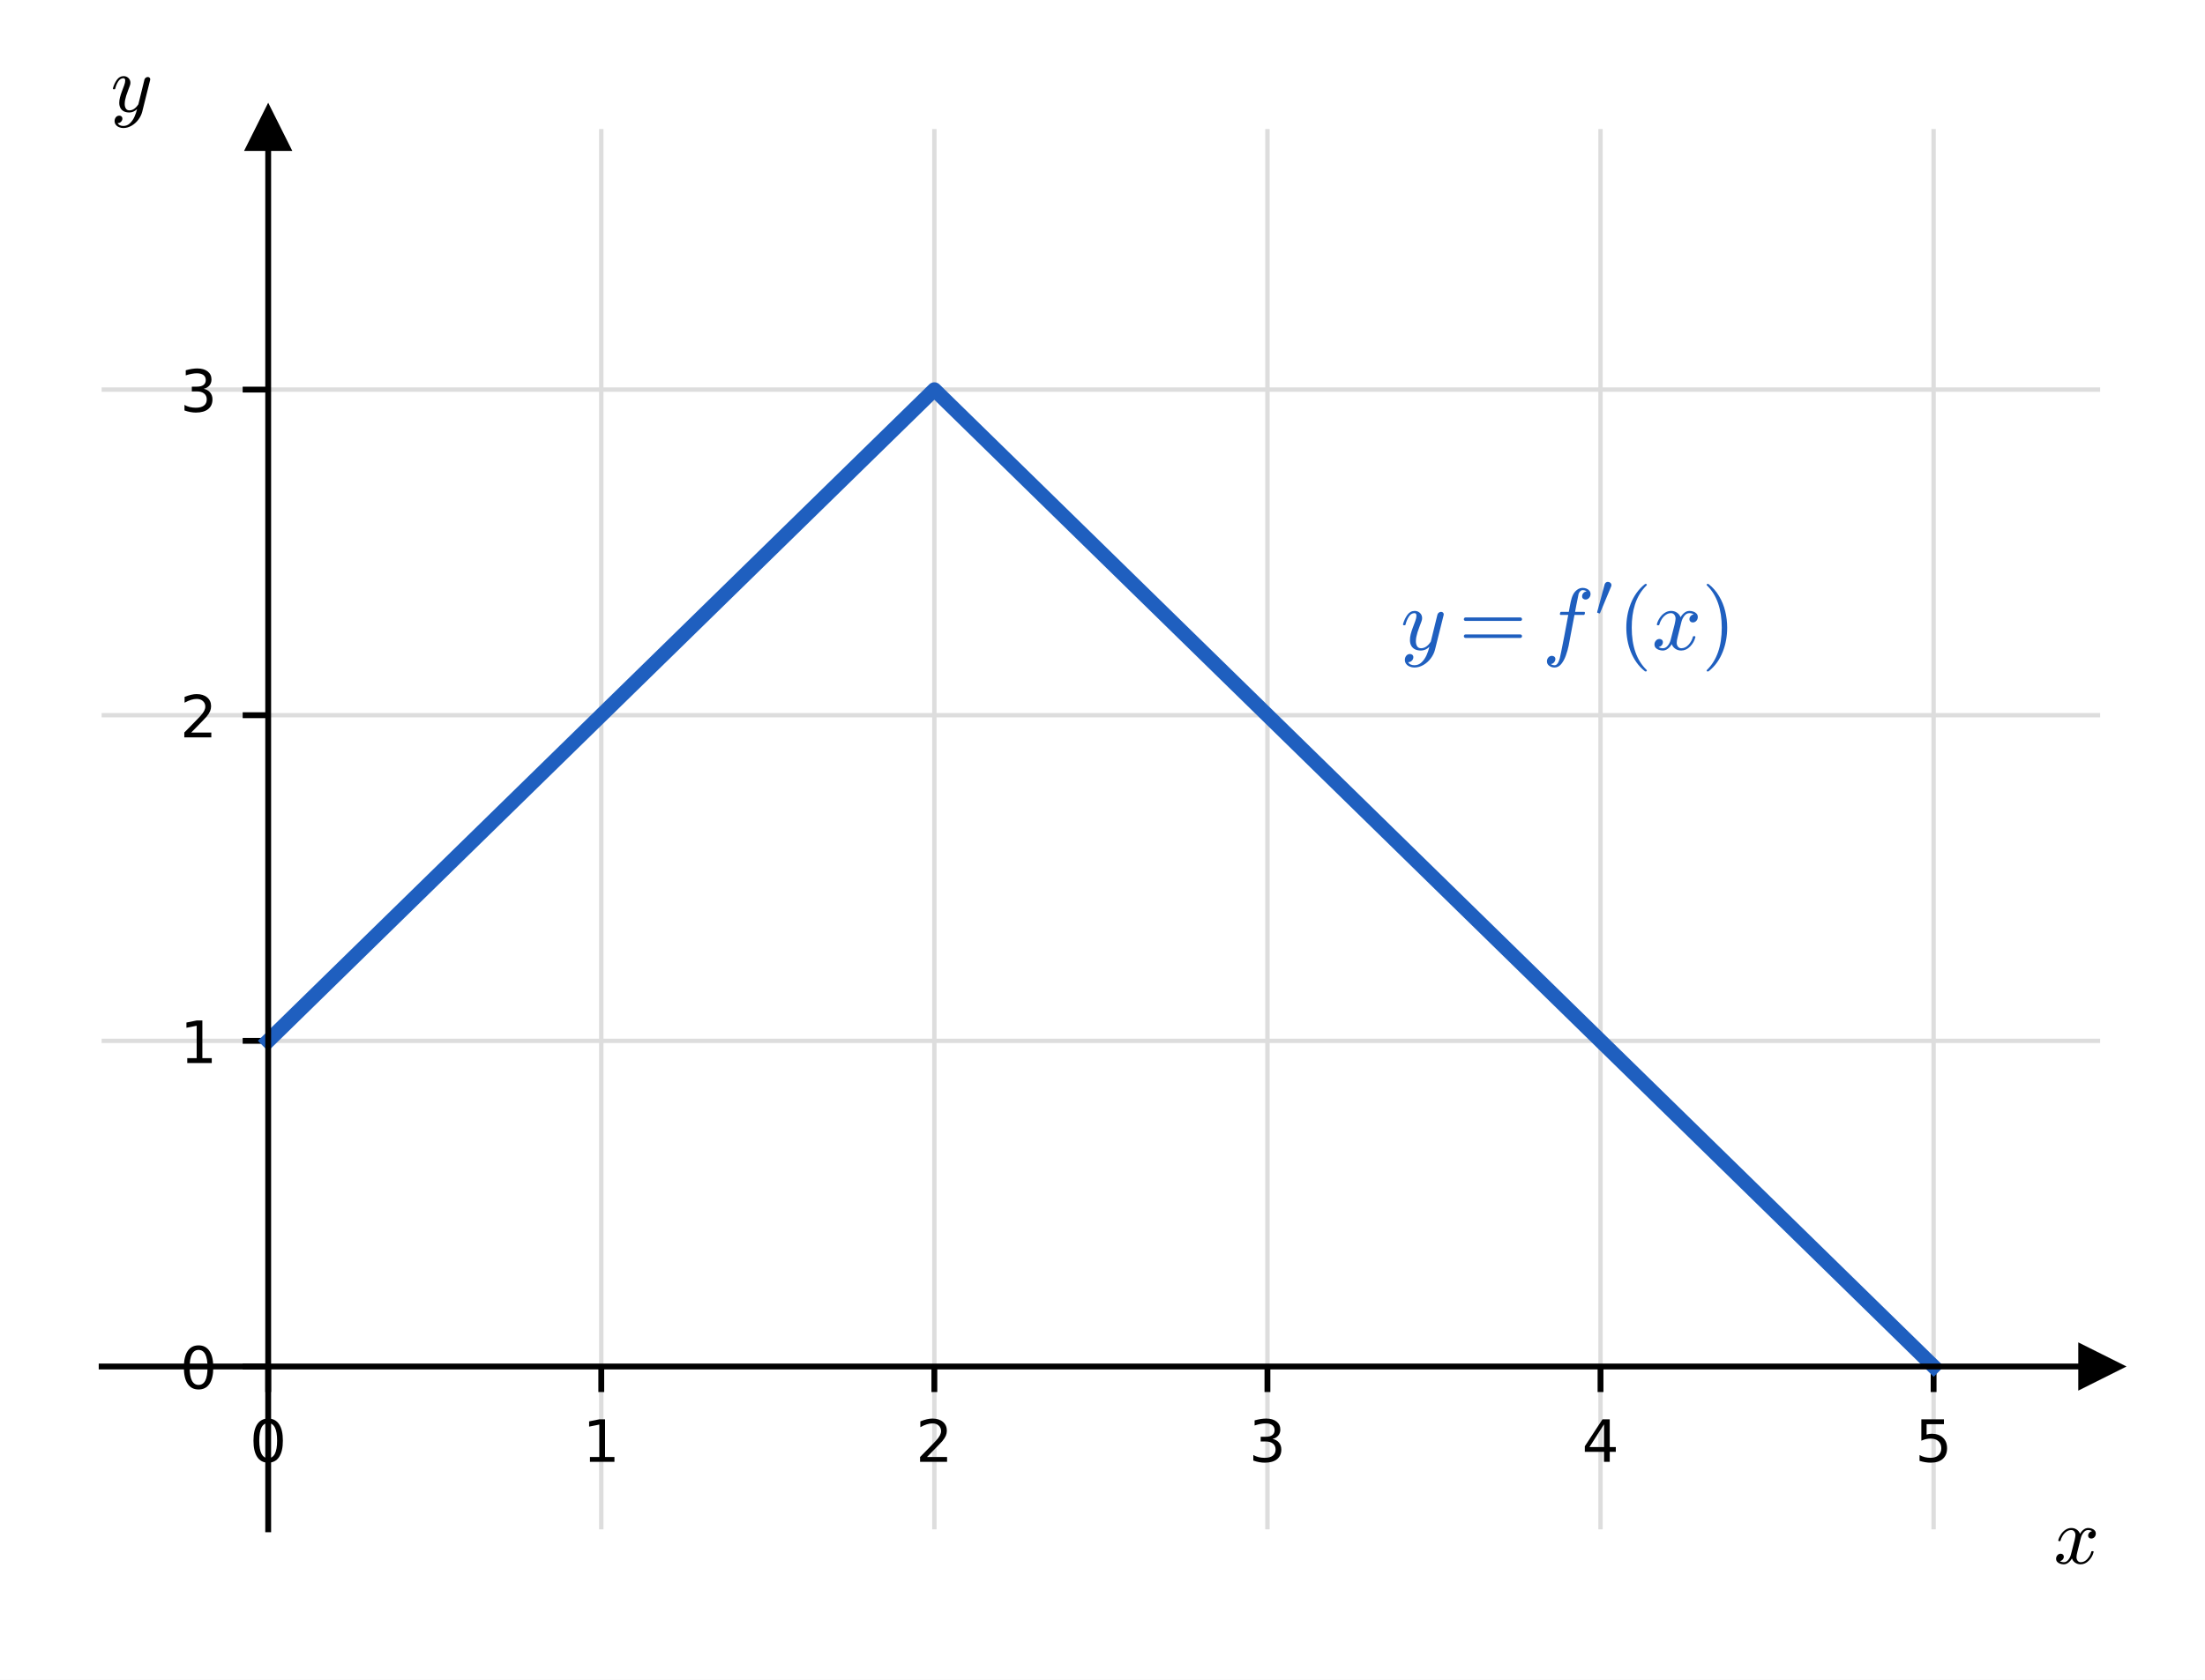
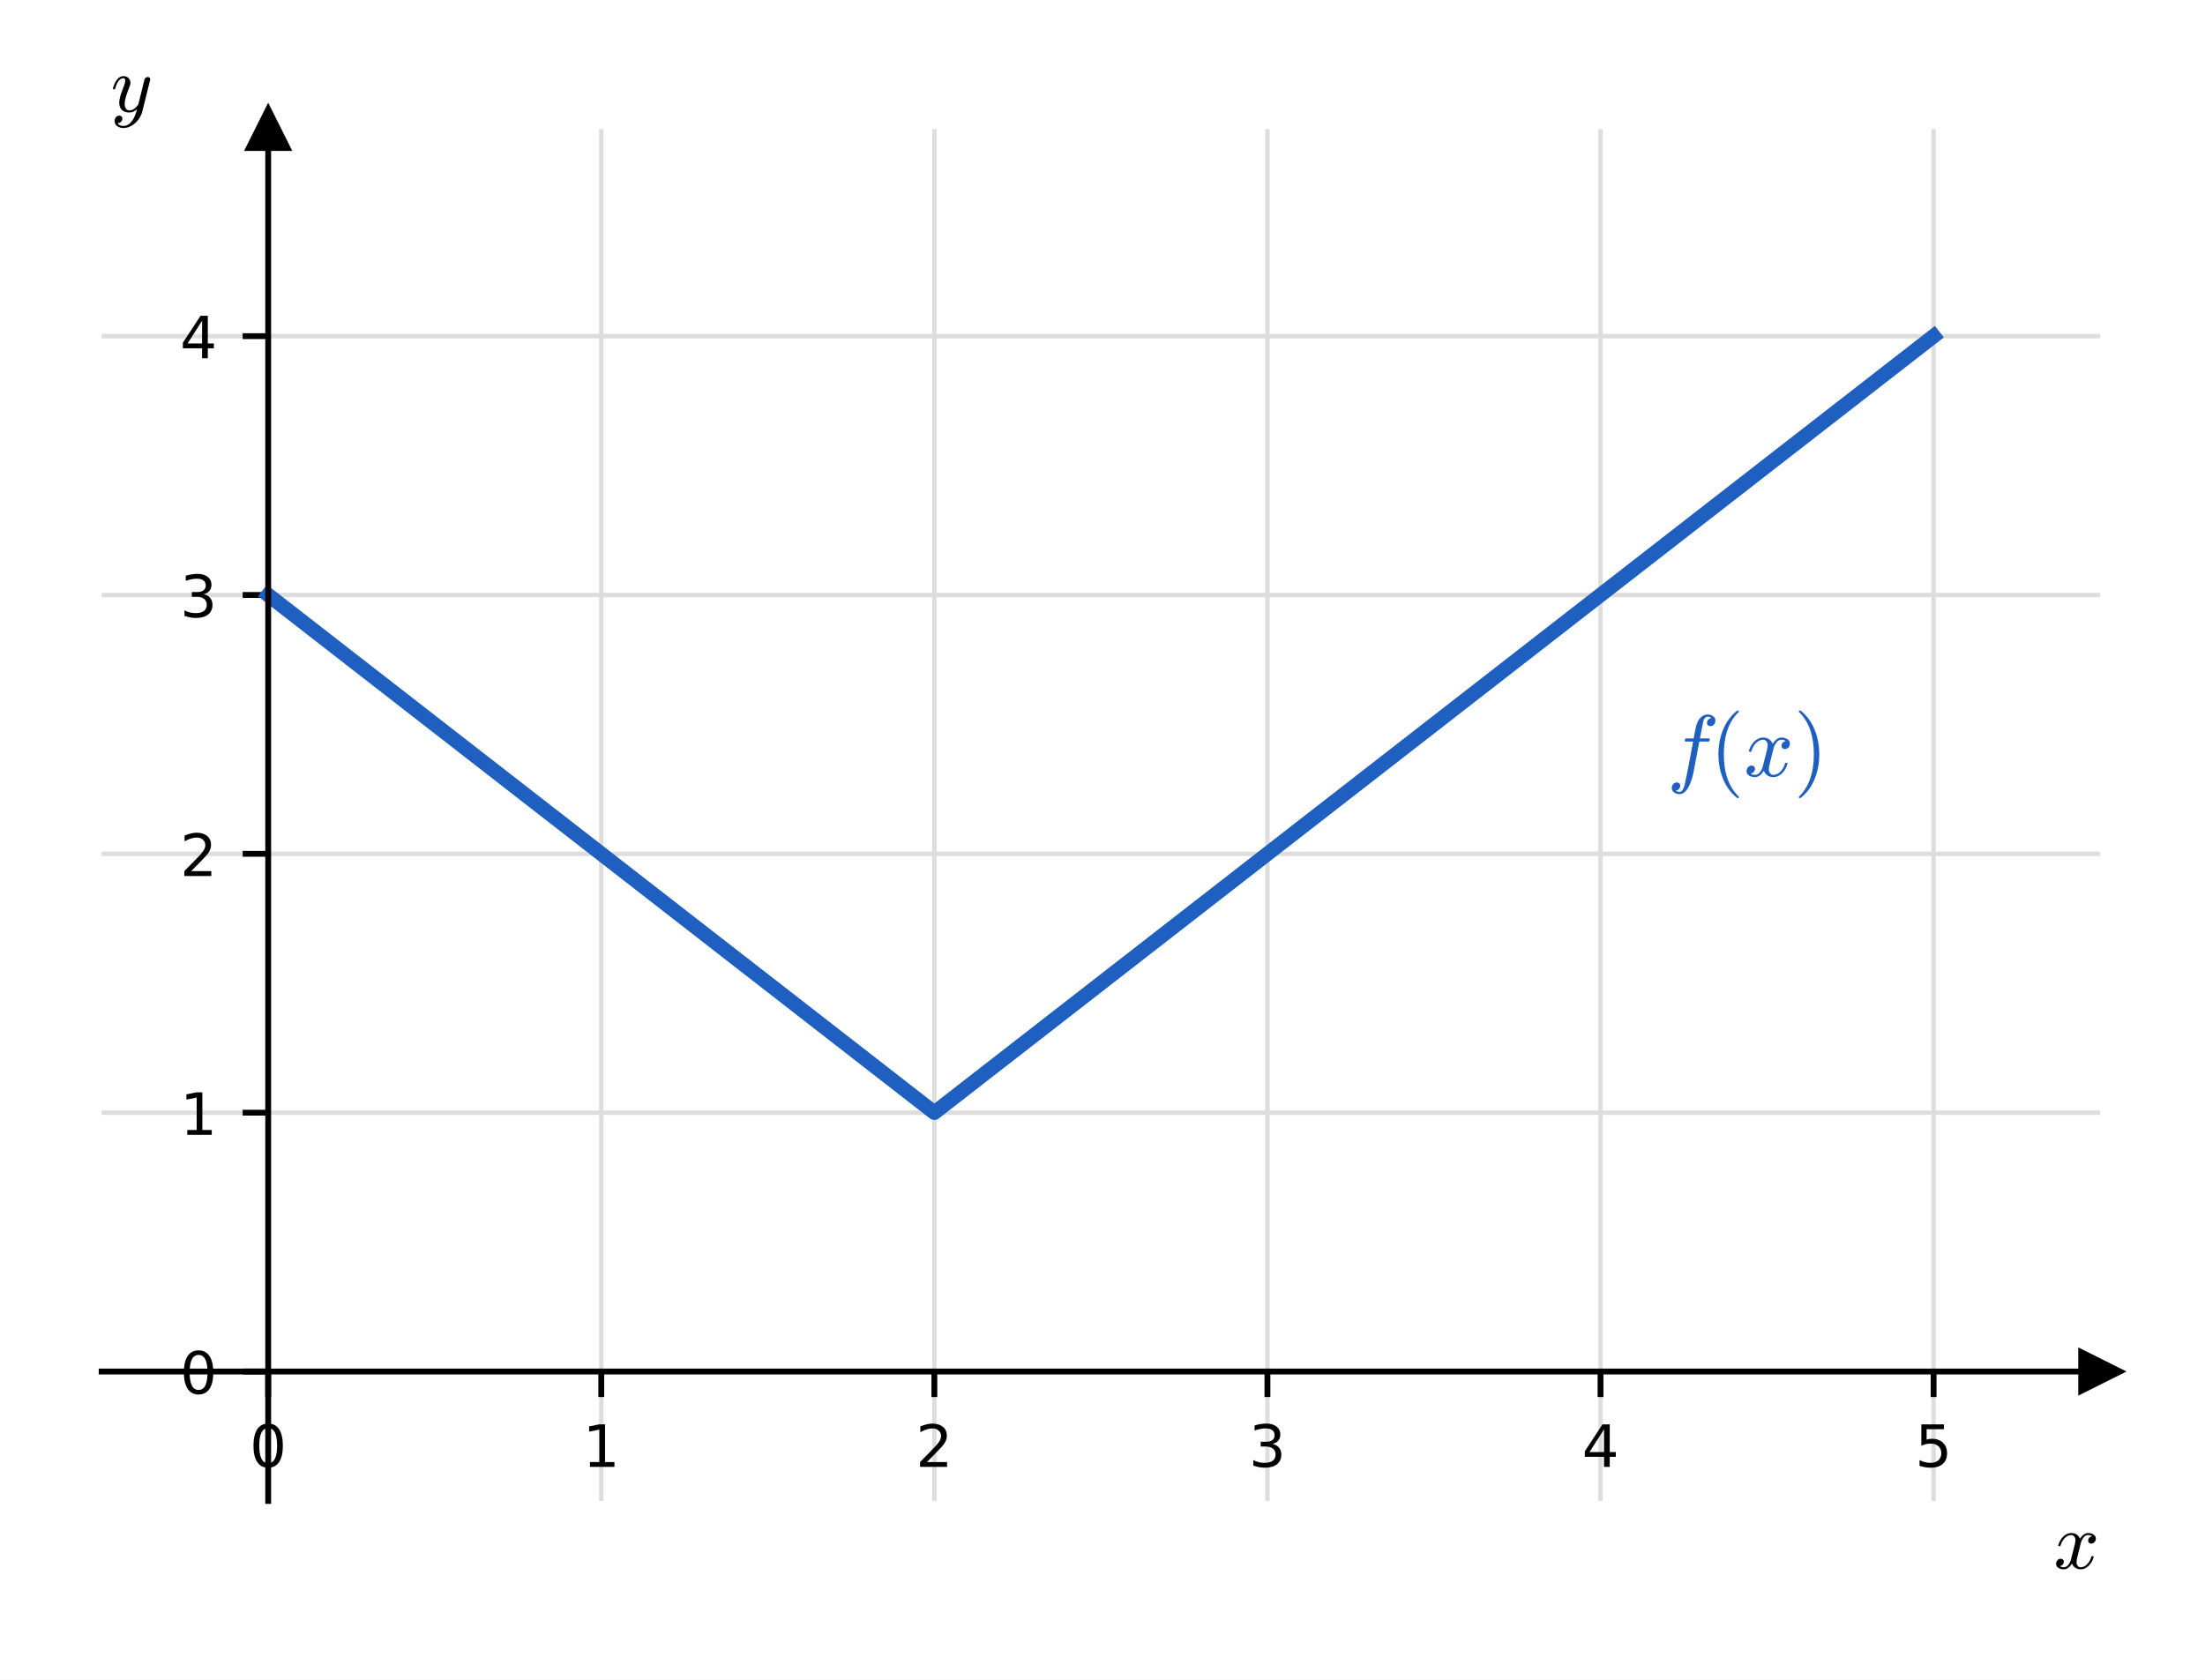
<svg xmlns="http://www.w3.org/2000/svg" xmlns:xlink="http://www.w3.org/1999/xlink" width="302.4pt" height="230.4pt" viewBox="0 0 302.4 230.4" version="1.1">
  <defs>
    <style type="text/css">*{stroke-linejoin: round; stroke-linecap: butt}</style>
  </defs>
  <g id="figure_1">
    <g id="patch_1">
      <path d="M 0 230.4  L 302.4 230.4  L 302.4 0  L 0 0  z " style="fill: #ffffff" />
    </g>
    <g id="axes_1">
      <g id="patch_2">
-         <path d="M 13.94 209.76  L 288.02 209.76  L 288.02 17.703  L 13.94 17.703  z " style="fill: #ffffff" />
+         <path d="M 13.94 205.868  L 288.02 205.868  L 288.02 17.703  L 13.94 17.703  z " style="fill: #ffffff" />
      </g>
      <g id="matplotlib.axis_1">
        <g id="xtick_1">
          <g id="line2d_1">
-             <path d="M 36.78 209.76  L 36.78 17.703  " clip-path="url(#p567ab17c6d)" style="fill: none; stroke: #dddddd; stroke-width: 0.6; stroke-linecap: square" />
+             <path d="M 36.78 205.868  L 36.78 17.703  " clip-path="url(#p8ab6f8fb13)" style="fill: none; stroke: #dddddd; stroke-width: 0.6; stroke-linecap: square" />
          </g>
          <g id="line2d_2">
            <defs>
-               <path id="m711b366541" d="M 0 0  L 0 3.5  " style="stroke: #000000; stroke-width: 0.8" />
-             </defs>
-             <g>
-               <use xlink:href="#m711b366541" x="36.78" y="187.428" style="stroke: #000000; stroke-width: 0.8" />
+               <path id="m7a439d864a" d="M 0 0  L 0 3.5  " style="stroke: #000000; stroke-width: 0.8" />
+             </defs>
+             <g>
+               <use xlink:href="#m7a439d864a" x="36.78" y="188.117" style="stroke: #000000; stroke-width: 0.8" />
            </g>
          </g>
          <g id="text_1">
-             <g transform="translate(34.235 200.5069) scale(0.08 -0.08)">
+             <g transform="translate(34.235 201.1955) scale(0.08 -0.08)">
              <defs>
                <path id="DejaVuSans-30" d="M 2034 4250  Q 1547 4250 1301 3770  Q 1056 3291 1056 2328  Q 1056 1369 1301 889  Q 1547 409 2034 409  Q 2525 409 2770 889  Q 3016 1369 3016 2328  Q 3016 3291 2770 3770  Q 2525 4250 2034 4250  z M 2034 4750  Q 2819 4750 3233 4129  Q 3647 3509 3647 2328  Q 3647 1150 3233 529  Q 2819 -91 2034 -91  Q 1250 -91 836 529  Q 422 1150 422 2328  Q 422 3509 836 4129  Q 1250 4750 2034 4750  z " transform="scale(0.015625)" />
              </defs>
              <use xlink:href="#DejaVuSans-30" />
            </g>
          </g>
        </g>
        <g id="xtick_2">
          <g id="line2d_3">
-             <path d="M 82.46 209.76  L 82.46 17.703  " clip-path="url(#p567ab17c6d)" style="fill: none; stroke: #dddddd; stroke-width: 0.6; stroke-linecap: square" />
+             <path d="M 82.46 205.868  L 82.46 17.703  " clip-path="url(#p8ab6f8fb13)" style="fill: none; stroke: #dddddd; stroke-width: 0.6; stroke-linecap: square" />
          </g>
          <g id="line2d_4">
            <g>
-               <use xlink:href="#m711b366541" x="82.46" y="187.428" style="stroke: #000000; stroke-width: 0.8" />
+               <use xlink:href="#m7a439d864a" x="82.46" y="188.117" style="stroke: #000000; stroke-width: 0.8" />
            </g>
          </g>
          <g id="text_2">
-             <g transform="translate(79.915 200.5069) scale(0.08 -0.08)">
+             <g transform="translate(79.915 201.1955) scale(0.08 -0.08)">
              <defs>
                <path id="DejaVuSans-31" d="M 794 531  L 1825 531  L 1825 4091  L 703 3866  L 703 4441  L 1819 4666  L 2450 4666  L 2450 531  L 3481 531  L 3481 0  L 794 0  L 794 531  z " transform="scale(0.015625)" />
              </defs>
              <use xlink:href="#DejaVuSans-31" />
            </g>
          </g>
        </g>
        <g id="xtick_3">
          <g id="line2d_5">
-             <path d="M 128.14 209.76  L 128.14 17.703  " clip-path="url(#p567ab17c6d)" style="fill: none; stroke: #dddddd; stroke-width: 0.6; stroke-linecap: square" />
+             <path d="M 128.14 205.868  L 128.14 17.703  " clip-path="url(#p8ab6f8fb13)" style="fill: none; stroke: #dddddd; stroke-width: 0.6; stroke-linecap: square" />
          </g>
          <g id="line2d_6">
            <g>
-               <use xlink:href="#m711b366541" x="128.14" y="187.428" style="stroke: #000000; stroke-width: 0.8" />
+               <use xlink:href="#m7a439d864a" x="128.14" y="188.117" style="stroke: #000000; stroke-width: 0.8" />
            </g>
          </g>
          <g id="text_3">
-             <g transform="translate(125.595 200.5069) scale(0.08 -0.08)">
+             <g transform="translate(125.595 201.1955) scale(0.08 -0.08)">
              <defs>
                <path id="DejaVuSans-32" d="M 1228 531  L 3431 531  L 3431 0  L 469 0  L 469 531  Q 828 903 1448 1529  Q 2069 2156 2228 2338  Q 2531 2678 2651 2914  Q 2772 3150 2772 3378  Q 2772 3750 2511 3984  Q 2250 4219 1831 4219  Q 1534 4219 1204 4116  Q 875 4013 500 3803  L 500 4441  Q 881 4594 1212 4672  Q 1544 4750 1819 4750  Q 2544 4750 2975 4387  Q 3406 4025 3406 3419  Q 3406 3131 3298 2873  Q 3191 2616 2906 2266  Q 2828 2175 2409 1742  Q 1991 1309 1228 531  z " transform="scale(0.015625)" />
              </defs>
              <use xlink:href="#DejaVuSans-32" />
            </g>
          </g>
        </g>
        <g id="xtick_4">
          <g id="line2d_7">
-             <path d="M 173.82 209.76  L 173.82 17.703  " clip-path="url(#p567ab17c6d)" style="fill: none; stroke: #dddddd; stroke-width: 0.6; stroke-linecap: square" />
+             <path d="M 173.82 205.868  L 173.82 17.703  " clip-path="url(#p8ab6f8fb13)" style="fill: none; stroke: #dddddd; stroke-width: 0.6; stroke-linecap: square" />
          </g>
          <g id="line2d_8">
            <g>
-               <use xlink:href="#m711b366541" x="173.82" y="187.428" style="stroke: #000000; stroke-width: 0.8" />
+               <use xlink:href="#m7a439d864a" x="173.82" y="188.117" style="stroke: #000000; stroke-width: 0.8" />
            </g>
          </g>
          <g id="text_4">
-             <g transform="translate(171.275 200.5069) scale(0.08 -0.08)">
+             <g transform="translate(171.275 201.1955) scale(0.08 -0.08)">
              <defs>
                <path id="DejaVuSans-33" d="M 2597 2516  Q 3050 2419 3304 2112  Q 3559 1806 3559 1356  Q 3559 666 3084 287  Q 2609 -91 1734 -91  Q 1441 -91 1130 -33  Q 819 25 488 141  L 488 750  Q 750 597 1062 519  Q 1375 441 1716 441  Q 2309 441 2620 675  Q 2931 909 2931 1356  Q 2931 1769 2642 2001  Q 2353 2234 1838 2234  L 1294 2234  L 1294 2753  L 1863 2753  Q 2328 2753 2575 2939  Q 2822 3125 2822 3475  Q 2822 3834 2567 4026  Q 2313 4219 1838 4219  Q 1578 4219 1281 4162  Q 984 4106 628 3988  L 628 4550  Q 988 4650 1302 4700  Q 1616 4750 1894 4750  Q 2613 4750 3031 4423  Q 3450 4097 3450 3541  Q 3450 3153 3228 2886  Q 3006 2619 2597 2516  z " transform="scale(0.015625)" />
              </defs>
              <use xlink:href="#DejaVuSans-33" />
            </g>
          </g>
        </g>
        <g id="xtick_5">
          <g id="line2d_9">
-             <path d="M 219.5 209.76  L 219.5 17.703  " clip-path="url(#p567ab17c6d)" style="fill: none; stroke: #dddddd; stroke-width: 0.6; stroke-linecap: square" />
+             <path d="M 219.5 205.868  L 219.5 17.703  " clip-path="url(#p8ab6f8fb13)" style="fill: none; stroke: #dddddd; stroke-width: 0.6; stroke-linecap: square" />
          </g>
          <g id="line2d_10">
            <g>
-               <use xlink:href="#m711b366541" x="219.5" y="187.428" style="stroke: #000000; stroke-width: 0.8" />
+               <use xlink:href="#m7a439d864a" x="219.5" y="188.117" style="stroke: #000000; stroke-width: 0.8" />
            </g>
          </g>
          <g id="text_5">
-             <g transform="translate(216.955 200.5069) scale(0.08 -0.08)">
+             <g transform="translate(216.955 201.1955) scale(0.08 -0.08)">
              <defs>
                <path id="DejaVuSans-34" d="M 2419 4116  L 825 1625  L 2419 1625  L 2419 4116  z M 2253 4666  L 3047 4666  L 3047 1625  L 3713 1625  L 3713 1100  L 3047 1100  L 3047 0  L 2419 0  L 2419 1100  L 313 1100  L 313 1709  L 2253 4666  z " transform="scale(0.015625)" />
              </defs>
              <use xlink:href="#DejaVuSans-34" />
            </g>
          </g>
        </g>
        <g id="xtick_6">
          <g id="line2d_11">
-             <path d="M 265.18 209.76  L 265.18 17.703  " clip-path="url(#p567ab17c6d)" style="fill: none; stroke: #dddddd; stroke-width: 0.6; stroke-linecap: square" />
+             <path d="M 265.18 205.868  L 265.18 17.703  " clip-path="url(#p8ab6f8fb13)" style="fill: none; stroke: #dddddd; stroke-width: 0.6; stroke-linecap: square" />
          </g>
          <g id="line2d_12">
            <g>
-               <use xlink:href="#m711b366541" x="265.18" y="187.428" style="stroke: #000000; stroke-width: 0.8" />
+               <use xlink:href="#m7a439d864a" x="265.18" y="188.117" style="stroke: #000000; stroke-width: 0.8" />
            </g>
          </g>
          <g id="text_6">
-             <g transform="translate(262.635 200.5069) scale(0.08 -0.08)">
+             <g transform="translate(262.635 201.1955) scale(0.08 -0.08)">
              <defs>
                <path id="DejaVuSans-35" d="M 691 4666  L 3169 4666  L 3169 4134  L 1269 4134  L 1269 2991  Q 1406 3038 1543 3061  Q 1681 3084 1819 3084  Q 2600 3084 3056 2656  Q 3513 2228 3513 1497  Q 3513 744 3044 326  Q 2575 -91 1722 -91  Q 1428 -91 1123 -41  Q 819 9 494 109  L 494 744  Q 775 591 1075 516  Q 1375 441 1709 441  Q 2250 441 2565 725  Q 2881 1009 2881 1497  Q 2881 1984 2565 2268  Q 2250 2553 1709 2553  Q 1456 2553 1204 2497  Q 953 2441 691 2322  L 691 4666  z " transform="scale(0.015625)" />
              </defs>
              <use xlink:href="#DejaVuSans-35" />
            </g>
          </g>
        </g>
        <g id="text_7">
-           <g transform="translate(281.64 214.5289) scale(0.11 -0.11)">
+           <g transform="translate(281.64 215.2175) scale(0.11 -0.11)">
            <defs>
              <path id="Cmmi10-78" d="M 500 184  Q 613 97 819 97  Q 1019 97 1172 289  Q 1325 481 1381 709  L 1672 1844  Q 1741 2153 1741 2266  Q 1741 2425 1652 2544  Q 1563 2663 1403 2663  Q 1200 2663 1022 2536  Q 844 2409 722 2214  Q 600 2019 550 1819  Q 538 1778 500 1778  L 422 1778  Q 372 1778 372 1838  L 372 1856  Q 434 2094 584 2320  Q 734 2547 951 2687  Q 1169 2828 1416 2828  Q 1650 2828 1839 2703  Q 2028 2578 2106 2363  Q 2216 2559 2386 2693  Q 2556 2828 2759 2828  Q 2897 2828 3040 2779  Q 3184 2731 3275 2631  Q 3366 2531 3366 2381  Q 3366 2219 3261 2101  Q 3156 1984 2994 1984  Q 2891 1984 2822 2050  Q 2753 2116 2753 2216  Q 2753 2350 2845 2451  Q 2938 2553 3066 2572  Q 2950 2663 2747 2663  Q 2541 2663 2389 2472  Q 2238 2281 2175 2047  L 1894 916  Q 1825 659 1825 494  Q 1825 331 1917 214  Q 2009 97 2163 97  Q 2463 97 2698 361  Q 2934 625 3009 941  Q 3022 978 3059 978  L 3138 978  Q 3163 978 3178 961  Q 3194 944 3194 922  Q 3194 916 3188 903  Q 3097 522 2806 225  Q 2516 -72 2150 -72  Q 1916 -72 1727 54  Q 1538 181 1459 397  Q 1359 209 1182 68  Q 1006 -72 806 -72  Q 669 -72 523 -23  Q 378 25 287 125  Q 197 225 197 378  Q 197 528 301 651  Q 406 775 563 775  Q 669 775 741 711  Q 813 647 813 544  Q 813 409 723 309  Q 634 209 500 184  z " transform="scale(0.015625)" />
            </defs>
            <use xlink:href="#Cmmi10-78" transform="translate(0 0.8125)" />
          </g>
        </g>
      </g>
      <g id="matplotlib.axis_2">
        <g id="ytick_1">
          <g id="line2d_13">
-             <path d="M 13.94 187.428  L 288.02 187.428  " clip-path="url(#p567ab17c6d)" style="fill: none; stroke: #dddddd; stroke-width: 0.6; stroke-linecap: square" />
+             <path d="M 13.94 188.117  L 288.02 188.117  " clip-path="url(#p8ab6f8fb13)" style="fill: none; stroke: #dddddd; stroke-width: 0.6; stroke-linecap: square" />
          </g>
          <g id="line2d_14">
            <defs>
-               <path id="m9af08ce2a2" d="M 0 0  L -3.5 0  " style="stroke: #000000; stroke-width: 0.8" />
-             </defs>
-             <g>
-               <use xlink:href="#m9af08ce2a2" x="36.78" y="187.428" style="stroke: #000000; stroke-width: 0.8" />
+               <path id="mcfb9685131" d="M 0 0  L -3.5 0  " style="stroke: #000000; stroke-width: 0.8" />
+             </defs>
+             <g>
+               <use xlink:href="#mcfb9685131" x="36.78" y="188.117" style="stroke: #000000; stroke-width: 0.8" />
            </g>
          </g>
          <g id="text_8">
-             <g transform="translate(24.69 190.4675) scale(0.08 -0.08)">
+             <g transform="translate(24.69 191.1561) scale(0.08 -0.08)">
              <use xlink:href="#DejaVuSans-30" />
            </g>
          </g>
        </g>
        <g id="ytick_2">
          <g id="line2d_15">
-             <path d="M 13.94 142.764  L 288.02 142.764  " clip-path="url(#p567ab17c6d)" style="fill: none; stroke: #dddddd; stroke-width: 0.6; stroke-linecap: square" />
+             <path d="M 13.94 152.614  L 288.02 152.614  " clip-path="url(#p8ab6f8fb13)" style="fill: none; stroke: #dddddd; stroke-width: 0.6; stroke-linecap: square" />
          </g>
          <g id="line2d_16">
            <g>
-               <use xlink:href="#m9af08ce2a2" x="36.78" y="142.764" style="stroke: #000000; stroke-width: 0.8" />
+               <use xlink:href="#mcfb9685131" x="36.78" y="152.614" style="stroke: #000000; stroke-width: 0.8" />
            </g>
          </g>
          <g id="text_9">
-             <g transform="translate(24.69 145.803) scale(0.08 -0.08)">
+             <g transform="translate(24.69 155.6532) scale(0.08 -0.08)">
              <use xlink:href="#DejaVuSans-31" />
            </g>
          </g>
        </g>
        <g id="ytick_3">
          <g id="line2d_17">
-             <path d="M 13.94 98.099  L 288.02 98.099  " clip-path="url(#p567ab17c6d)" style="fill: none; stroke: #dddddd; stroke-width: 0.6; stroke-linecap: square" />
+             <path d="M 13.94 117.111  L 288.02 117.111  " clip-path="url(#p8ab6f8fb13)" style="fill: none; stroke: #dddddd; stroke-width: 0.6; stroke-linecap: square" />
          </g>
          <g id="line2d_18">
            <g>
-               <use xlink:href="#m9af08ce2a2" x="36.78" y="98.099" style="stroke: #000000; stroke-width: 0.8" />
+               <use xlink:href="#mcfb9685131" x="36.78" y="117.111" style="stroke: #000000; stroke-width: 0.8" />
            </g>
          </g>
          <g id="text_10">
-             <g transform="translate(24.69 101.1385) scale(0.08 -0.08)">
+             <g transform="translate(24.69 120.1504) scale(0.08 -0.08)">
              <use xlink:href="#DejaVuSans-32" />
            </g>
          </g>
        </g>
        <g id="ytick_4">
          <g id="line2d_19">
-             <path d="M 13.94 53.435  L 288.02 53.435  " clip-path="url(#p567ab17c6d)" style="fill: none; stroke: #dddddd; stroke-width: 0.6; stroke-linecap: square" />
+             <path d="M 13.94 81.608  L 288.02 81.608  " clip-path="url(#p8ab6f8fb13)" style="fill: none; stroke: #dddddd; stroke-width: 0.6; stroke-linecap: square" />
          </g>
          <g id="line2d_20">
            <g>
-               <use xlink:href="#m9af08ce2a2" x="36.78" y="53.435" style="stroke: #000000; stroke-width: 0.8" />
+               <use xlink:href="#mcfb9685131" x="36.78" y="81.608" style="stroke: #000000; stroke-width: 0.8" />
            </g>
          </g>
          <g id="text_11">
-             <g transform="translate(24.69 56.47396) scale(0.08 -0.08)">
+             <g transform="translate(24.69 84.6475) scale(0.08 -0.08)">
              <use xlink:href="#DejaVuSans-33" />
            </g>
          </g>
        </g>
-         <g id="text_12">
+         <g id="ytick_5">
+           <g id="line2d_21">
+             <path d="M 13.94 46.105  L 288.02 46.105  " clip-path="url(#p8ab6f8fb13)" style="fill: none; stroke: #dddddd; stroke-width: 0.6; stroke-linecap: square" />
+           </g>
+           <g id="line2d_22">
+             <g>
+               <use xlink:href="#mcfb9685131" x="36.78" y="46.105" style="stroke: #000000; stroke-width: 0.8" />
+             </g>
+           </g>
+           <g id="text_12">
+             <g transform="translate(24.69 49.14464) scale(0.08 -0.08)">
+               <use xlink:href="#DejaVuSans-34" />
+             </g>
+           </g>
+         </g>
+         <g id="text_13">
          <g transform="translate(15.19 15.39297) scale(0.11 -0.11)">
            <defs>
              <path id="Cmmi10-79" d="M 538 -916  Q 672 -1147 1006 -1147  Q 1309 -1147 1531 -934  Q 1753 -722 1889 -420  Q 2025 -119 2100 197  Q 1816 -72 1484 -72  Q 1231 -72 1053 15  Q 875 103 776 276  Q 678 450 678 697  Q 678 906 734 1126  Q 791 1347 892 1617  Q 994 1888 1069 2088  Q 1153 2322 1153 2472  Q 1153 2663 1013 2663  Q 759 2663 595 2402  Q 431 2141 353 1819  Q 341 1778 300 1778  L 225 1778  Q 172 1778 172 1838  L 172 1856  Q 275 2238 487 2533  Q 700 2828 1025 2828  Q 1253 2828 1411 2678  Q 1569 2528 1569 2297  Q 1569 2178 1516 2047  Q 1488 1969 1388 1706  Q 1288 1444 1234 1272  Q 1181 1100 1147 934  Q 1113 769 1113 603  Q 1113 391 1203 244  Q 1294 97 1491 97  Q 1888 97 2203 581  L 2688 2553  Q 2709 2638 2787 2698  Q 2866 2759 2956 2759  Q 3034 2759 3092 2709  Q 3150 2659 3150 2578  Q 3150 2541 3144 2528  L 2509 -19  Q 2425 -347 2200 -647  Q 1975 -947 1658 -1130  Q 1341 -1313 997 -1313  Q 831 -1313 668 -1248  Q 506 -1184 406 -1056  Q 306 -928 306 -756  Q 306 -581 409 -453  Q 513 -325 684 -325  Q 788 -325 858 -389  Q 928 -453 928 -556  Q 928 -703 818 -812  Q 709 -922 563 -922  Q 556 -919 550 -917  Q 544 -916 538 -916  z " transform="scale(0.015625)" />
            </defs>
            <use xlink:href="#Cmmi10-79" transform="translate(0 0.8125)" />
          </g>
        </g>
      </g>
-       <g id="line2d_21">
+       <g id="line2d_23">
        <defs>
-           <path id="m8af63b40d6" d="M 2.5 0  L -2.5 -2.5  L -2.5 2.5  z " style="stroke: #000000; stroke-linejoin: miter" />
+           <path id="m49fedfa806" d="M 2.5 0  L -2.5 -2.5  L -2.5 2.5  z " style="stroke: #000000; stroke-linejoin: miter" />
        </defs>
        <g>
-           <use xlink:href="#m8af63b40d6" x="288.02" y="187.428" style="stroke: #000000; stroke-linejoin: miter" />
-         </g>
-       </g>
-       <g id="line2d_22">
+           <use xlink:href="#m49fedfa806" x="288.02" y="188.117" style="stroke: #000000; stroke-linejoin: miter" />
+         </g>
+       </g>
+       <g id="line2d_24">
        <defs>
-           <path id="mf1214c5585" d="M 0 -2.5  L -2.5 2.5  L 2.5 2.5  z " style="stroke: #000000; stroke-linejoin: miter" />
+           <path id="m8cf7e81a31" d="M 0 -2.5  L -2.5 2.5  L 2.5 2.5  z " style="stroke: #000000; stroke-linejoin: miter" />
        </defs>
        <g>
-           <use xlink:href="#mf1214c5585" x="36.78" y="17.703" style="stroke: #000000; stroke-linejoin: miter" />
-         </g>
-       </g>
-       <g id="line2d_23">
-         <path d="M 36.78 142.764  L 128.14 53.435  L 265.18 187.428  " clip-path="url(#p567ab17c6d)" style="fill: none; stroke: #1f5fbf; stroke-width: 2; stroke-linecap: square" />
+           <use xlink:href="#m8cf7e81a31" x="36.78" y="17.703" style="stroke: #000000; stroke-linejoin: miter" />
+         </g>
+       </g>
+       <g id="line2d_25">
+         <path d="M 36.78 81.608  L 128.14 152.614  L 265.18 46.105  " clip-path="url(#p8ab6f8fb13)" style="fill: none; stroke: #1f5fbf; stroke-width: 2; stroke-linecap: square" />
      </g>
      <g id="patch_3">
-         <path d="M 36.78 209.76  L 36.78 17.703  " style="fill: none; stroke: #000000; stroke-width: 0.8; stroke-linejoin: miter; stroke-linecap: square" />
+         <path d="M 36.78 205.868  L 36.78 17.703  " style="fill: none; stroke: #000000; stroke-width: 0.8; stroke-linejoin: miter; stroke-linecap: square" />
      </g>
      <g id="patch_4">
-         <path d="M 13.94 187.428  L 288.02 187.428  " style="fill: none; stroke: #000000; stroke-width: 0.8; stroke-linejoin: miter; stroke-linecap: square" />
-       </g>
-       <g id="text_13">
-         <g style="fill: #1f5fbf" transform="translate(192.092 89.1662) scale(0.12 -0.12)">
+         <path d="M 13.94 188.117  L 288.02 188.117  " style="fill: none; stroke: #000000; stroke-width: 0.8; stroke-linejoin: miter; stroke-linecap: square" />
+       </g>
+       <g id="text_14">
+         <g style="fill: #1f5fbf" transform="translate(228.636 106.4601) scale(0.12 -0.12)">
          <defs>
-             <path id="Cmr10-3d" d="M 481 850  Q 428 850 393 890  Q 359 931 359 978  Q 359 1031 393 1068  Q 428 1106 481 1106  L 4500 1106  Q 4547 1106 4581 1068  Q 4616 1031 4616 978  Q 4616 931 4581 890  Q 4547 850 4500 850  L 481 850  z M 481 2094  Q 428 2094 393 2131  Q 359 2169 359 2222  Q 359 2269 393 2309  Q 428 2350 481 2350  L 4500 2350  Q 4547 2350 4581 2309  Q 4616 2269 4616 2222  Q 4616 2169 4581 2131  Q 4547 2094 4500 2094  L 481 2094  z " transform="scale(0.015625)" />
            <path id="Cmmi10-66" d="M 622 -1056  Q 741 -1147 909 -1147  Q 1138 -1147 1281 -641  Q 1341 -397 1606 966  L 1900 2534  L 1350 2534  Q 1288 2534 1288 2619  Q 1313 2759 1369 2759  L 1941 2759  L 2016 3175  Q 2053 3369 2084 3508  Q 2116 3647 2152 3765  Q 2188 3884 2259 4031  Q 2369 4241 2555 4377  Q 2741 4513 2956 4513  Q 3097 4513 3230 4461  Q 3363 4409 3447 4306  Q 3531 4203 3531 4063  Q 3531 3900 3423 3779  Q 3316 3659 3163 3659  Q 3059 3659 2986 3723  Q 2913 3788 2913 3891  Q 2913 4031 3008 4136  Q 3103 4241 3244 4256  Q 3125 4347 2950 4347  Q 2853 4347 2767 4256  Q 2681 4166 2656 4063  Q 2616 3900 2478 3181  L 2400 2759  L 3059 2759  Q 3122 2759 3122 2675  Q 3119 2659 3109 2620  Q 3100 2581 3083 2557  Q 3066 2534 3041 2534  L 2356 2534  L 2059 972  Q 2003 631 1929 279  Q 1856 -72 1723 -442  Q 1591 -813 1384 -1063  Q 1178 -1313 897 -1313  Q 681 -1313 511 -1189  Q 341 -1066 341 -863  Q 341 -700 445 -579  Q 550 -459 709 -459  Q 816 -459 887 -523  Q 959 -588 959 -691  Q 959 -828 857 -942  Q 756 -1056 622 -1056  z " transform="scale(0.015625)" />
-             <path id="Cmsy10-30" d="M 225 347  Q 184 359 184 409  L 966 3316  Q 1003 3434 1093 3506  Q 1184 3578 1300 3578  Q 1450 3578 1564 3479  Q 1678 3381 1678 3231  Q 1678 3166 1644 3084  L 488 319  Q 466 275 428 275  Q 394 275 320 306  Q 247 338 225 347  z " transform="scale(0.015625)" />
            <path id="Cmr10-28" d="M 1984 -1588  Q 1628 -1306 1370 -942  Q 1113 -578 948 -165  Q 784 247 703 697  Q 622 1147 622 1600  Q 622 2059 703 2509  Q 784 2959 951 3375  Q 1119 3791 1378 4153  Q 1638 4516 1984 4788  Q 1984 4800 2016 4800  L 2075 4800  Q 2094 4800 2109 4783  Q 2125 4766 2125 4744  Q 2125 4716 2113 4703  Q 1800 4397 1592 4047  Q 1384 3697 1257 3301  Q 1131 2906 1075 2482  Q 1019 2059 1019 1600  Q 1019 -434 2106 -1491  Q 2125 -1509 2125 -1544  Q 2125 -1559 2108 -1579  Q 2091 -1600 2075 -1600  L 2016 -1600  Q 1984 -1600 1984 -1588  z " transform="scale(0.015625)" />
            <path id="Cmr10-29" d="M 416 -1600  Q 359 -1600 359 -1544  Q 359 -1516 372 -1503  Q 1466 -434 1466 1600  Q 1466 3634 384 4691  Q 359 4706 359 4744  Q 359 4766 376 4783  Q 394 4800 416 4800  L 475 4800  Q 494 4800 506 4788  Q 966 4425 1272 3906  Q 1578 3388 1720 2800  Q 1863 2213 1863 1600  Q 1863 1147 1786 708  Q 1709 269 1542 -157  Q 1375 -584 1119 -945  Q 863 -1306 506 -1588  Q 494 -1600 475 -1600  L 416 -1600  z " transform="scale(0.015625)" />
          </defs>
-           <use xlink:href="#Cmmi10-79" transform="translate(0 0.601562)" />
-           <use xlink:href="#Cmr10-3d" transform="translate(66.58203 0.601562)" />
-           <use xlink:href="#Cmmi10-66" transform="translate(161.8262 0.601562)" />
-           <use xlink:href="#Cmsy10-30" transform="translate(222.5353 38.86563) scale(0.7)" />
-           <use xlink:href="#Cmr10-28" transform="translate(248.1558 0.601562)" />
-           <use xlink:href="#Cmmi10-78" transform="translate(286.9742 0.601562)" />
-           <use xlink:href="#Cmr10-29" transform="translate(344.0543 0.601562)" />
+           <use xlink:href="#Cmmi10-66" />
+           <use xlink:href="#Cmr10-28" transform="translate(48.87695 0)" />
+           <use xlink:href="#Cmmi10-78" transform="translate(87.69531 0)" />
+           <use xlink:href="#Cmr10-29" transform="translate(144.7754 0)" />
        </g>
      </g>
    </g>
  </g>
  <defs>
-     <clipPath id="p567ab17c6d">
-       <rect x="13.94" y="17.703" width="274.08" height="192.057" />
+     <clipPath id="p8ab6f8fb13">
+       <rect x="13.94" y="17.703" width="274.08" height="188.165" />
    </clipPath>
  </defs>
</svg>
